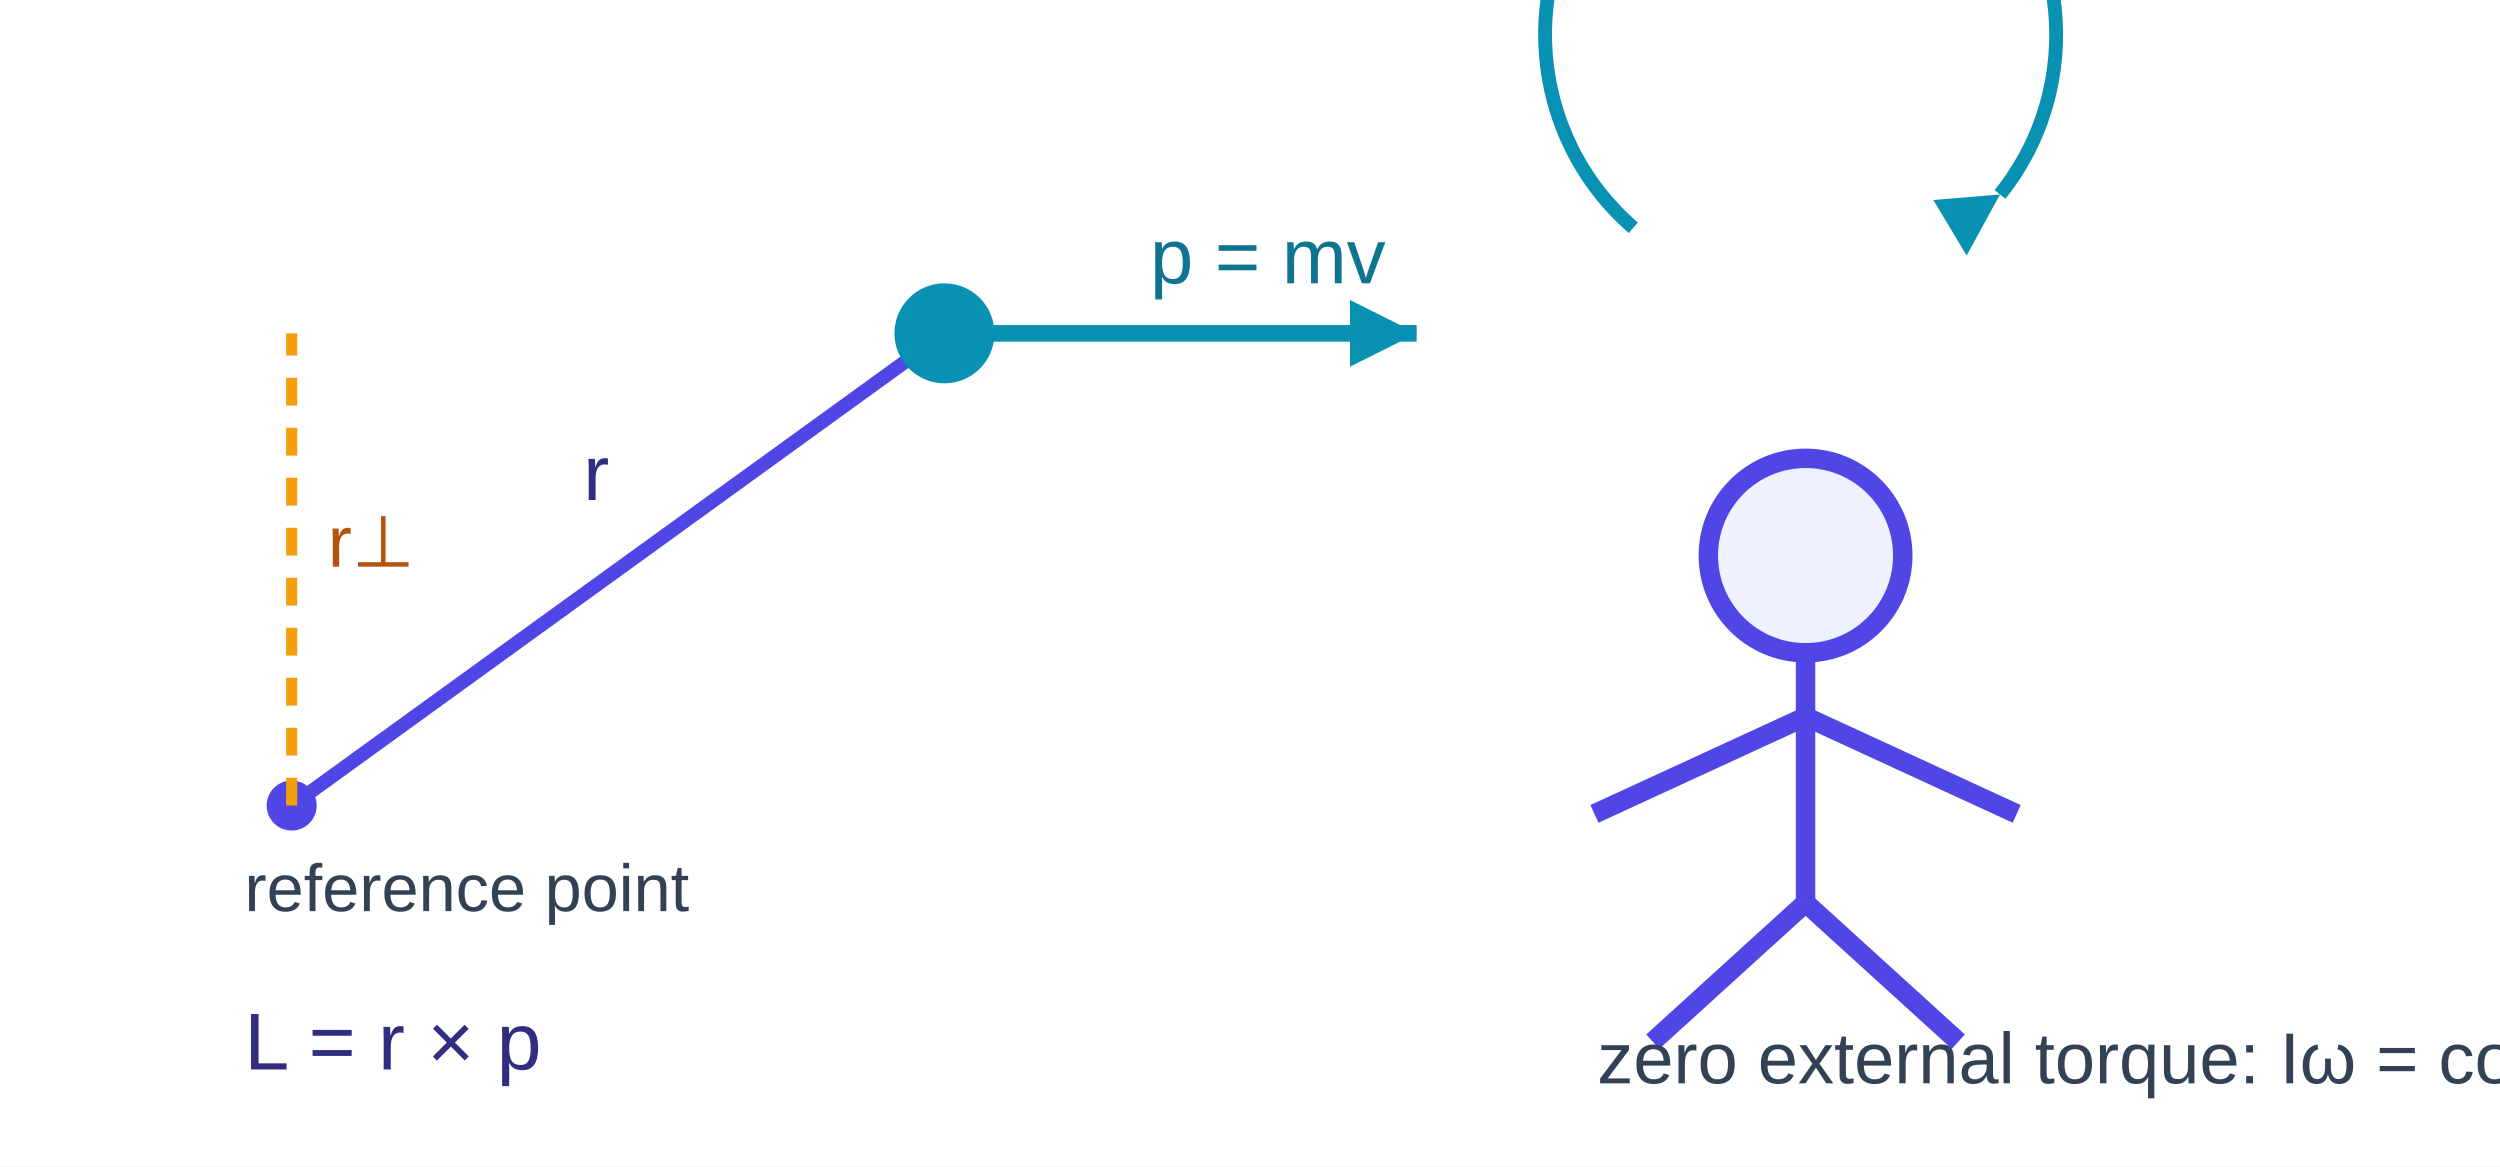
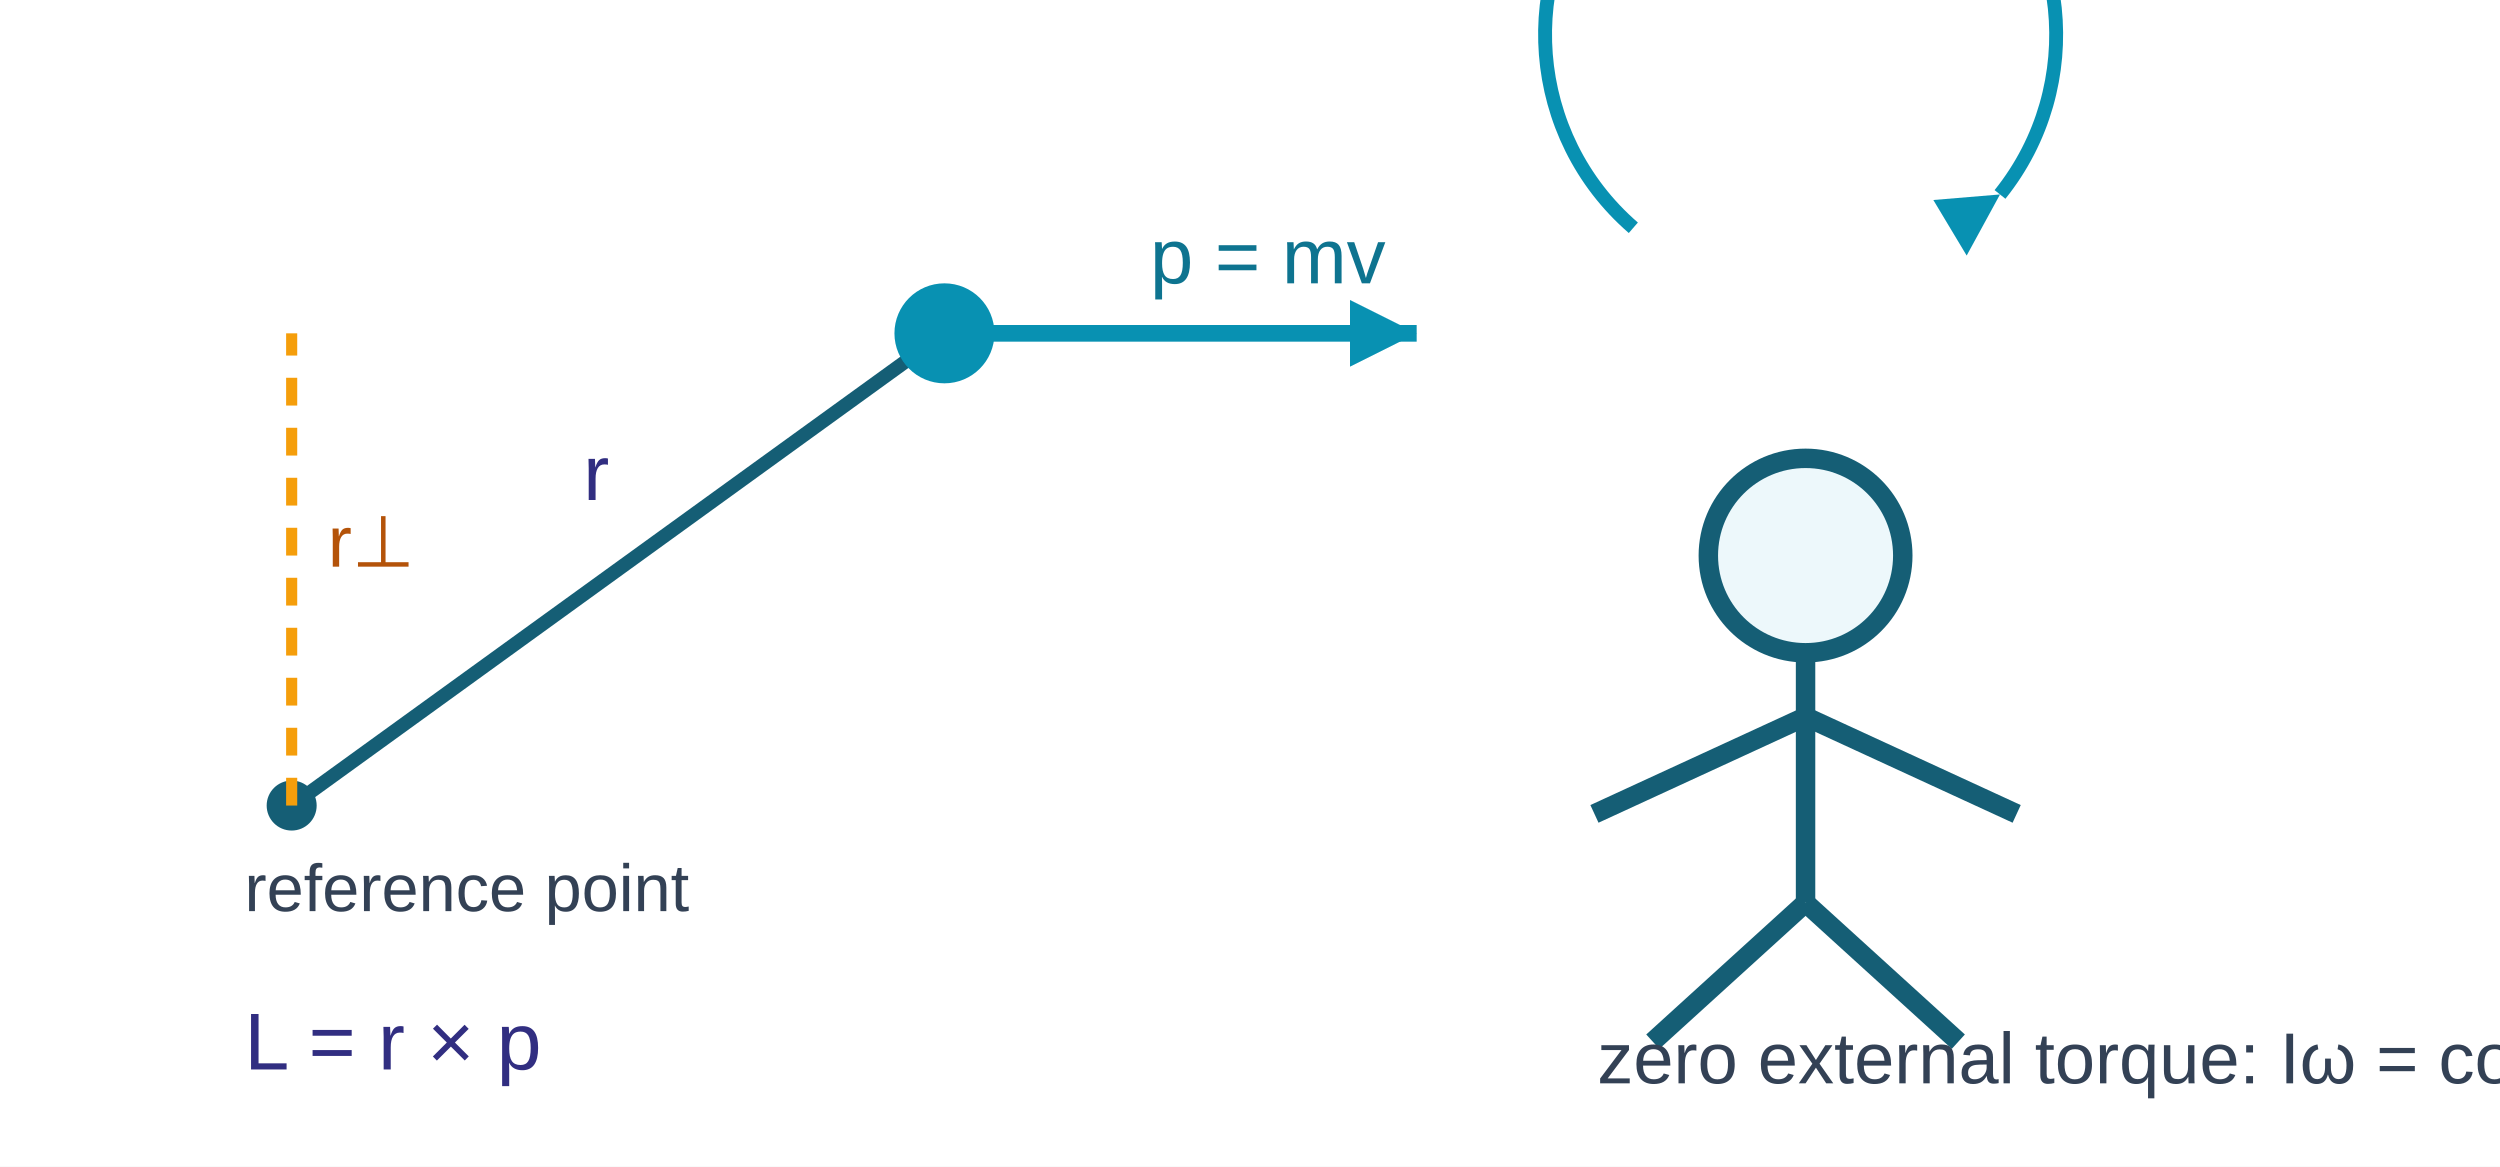
<svg xmlns="http://www.w3.org/2000/svg" viewBox="0 0 900 420" role="img" aria-labelledby="title desc">
  <rect width="900" height="420" fill="#ffffff" />
  <g font-family="Arial, sans-serif">
-     <circle cx="105" cy="290" r="9" fill="#4f46e5" />
-     <line x1="105" y1="290" x2="340" y2="120" stroke="#4f46e5" stroke-width="5" />
+     <circle cx="105" cy="290" r="9" fill="#155E75" />
+     <line x1="105" y1="290" x2="340" y2="120" stroke="#155E75" stroke-width="5" />
    <circle cx="340" cy="120" r="18" fill="#0891b2" />
    <line x1="340" y1="120" x2="510" y2="120" stroke="#0891b2" stroke-width="6" />
    <path d="M510 120 l-24-12 v24 z" fill="#0891b2" />
    <line x1="105" y1="290" x2="105" y2="120" stroke="#f59e0b" stroke-width="4" stroke-dasharray="10 8" />
    <text x="88" y="328" font-size="24" fill="#334155">reference point</text>
    <text x="210" y="180" font-size="28" fill="#312e81">r</text>
    <text x="414" y="102" font-size="28" fill="#0e7490">p = mv</text>
    <text x="118" y="204" font-size="26" fill="#b45309">r⊥</text>
    <text x="88" y="385" font-size="29" fill="#312e81">L = r × p</text>
-     <g transform="translate(650 200)" stroke="#4f46e5" stroke-width="7" fill="none">
-       <circle cx="0" cy="0" r="35" fill="#eef2ff" />
+     <g transform="translate(650 200)" stroke="#155E75" stroke-width="7" fill="none">
+       <circle cx="0" cy="0" r="35" fill="#EDF8FB" />
      <line x1="0" y1="35" x2="0" y2="125" />
      <line x1="0" y1="58" x2="-76" y2="93" />
      <line x1="0" y1="58" x2="76" y2="93" />
      <line x1="0" y1="125" x2="-55" y2="175" />
      <line x1="0" y1="125" x2="55" y2="175" />
    </g>
    <path d="M588 82 A92 92 0 1 1 720 70" fill="none" stroke="#0891b2" stroke-width="5" />
    <path d="M720 70 l-24 2 l12 20" fill="#0891b2" />
    <text x="575" y="390" font-size="26" fill="#334155">zero external torque: Iω = constant</text>
  </g>
</svg>
